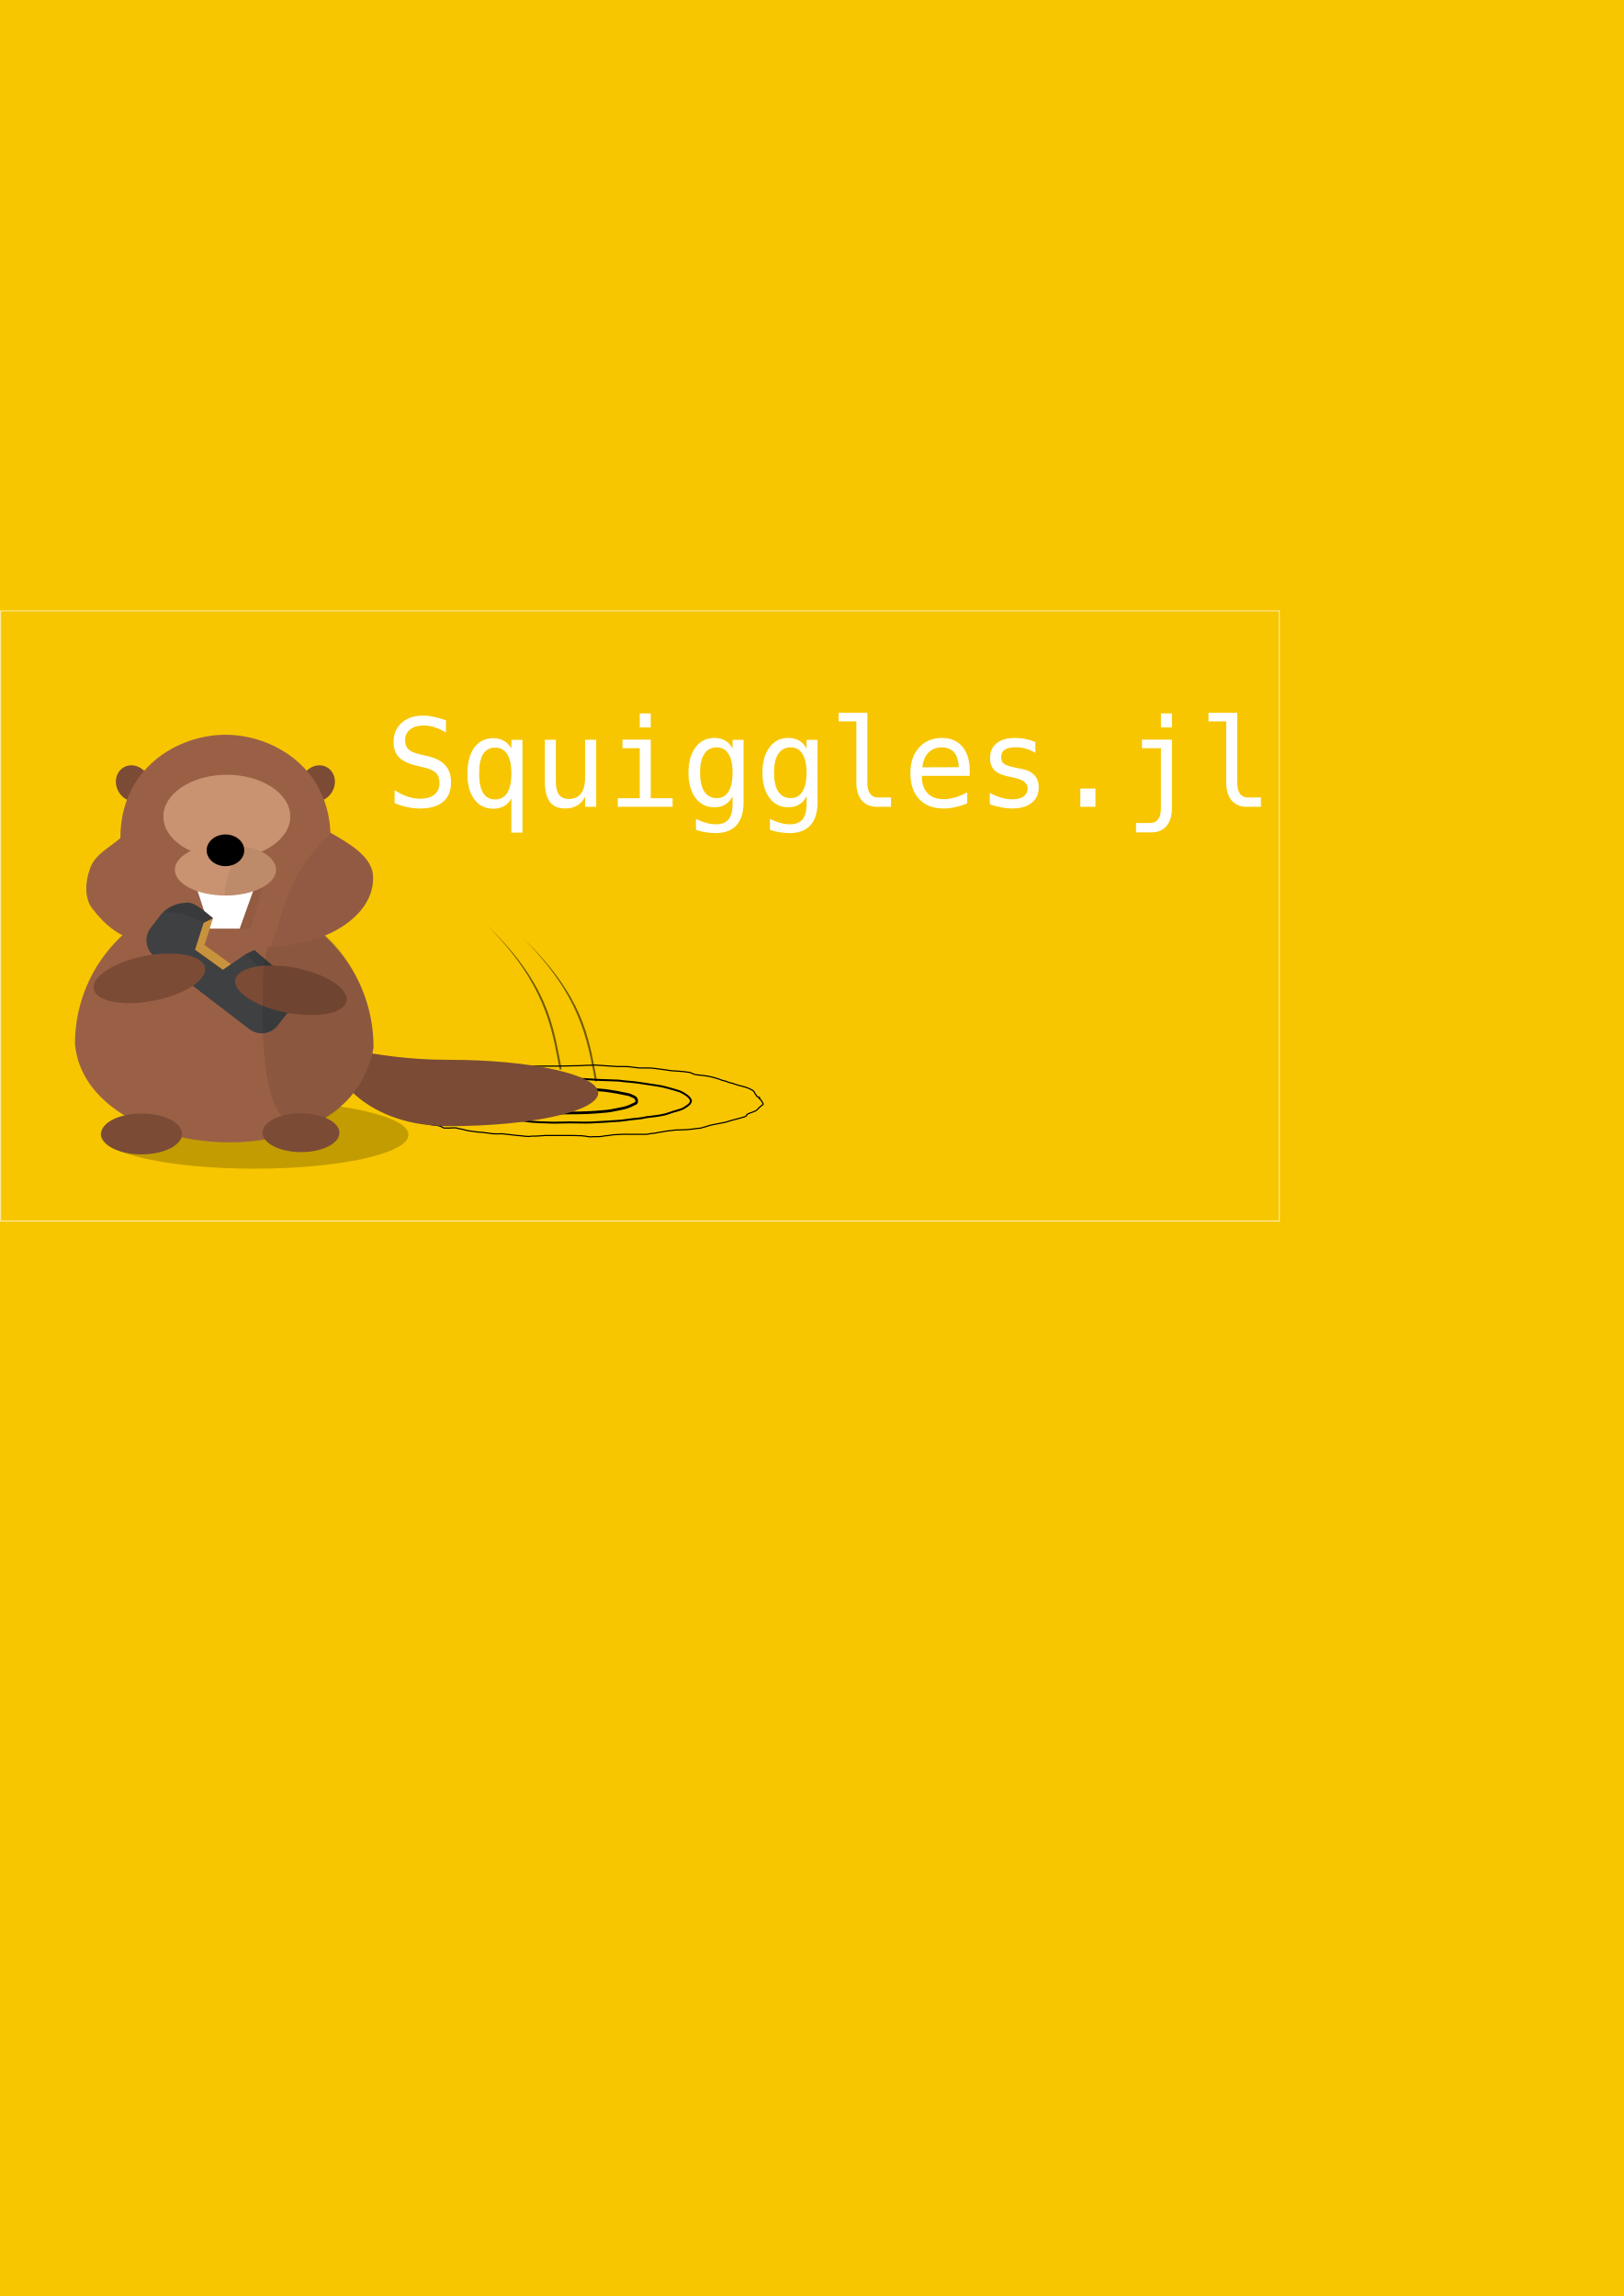
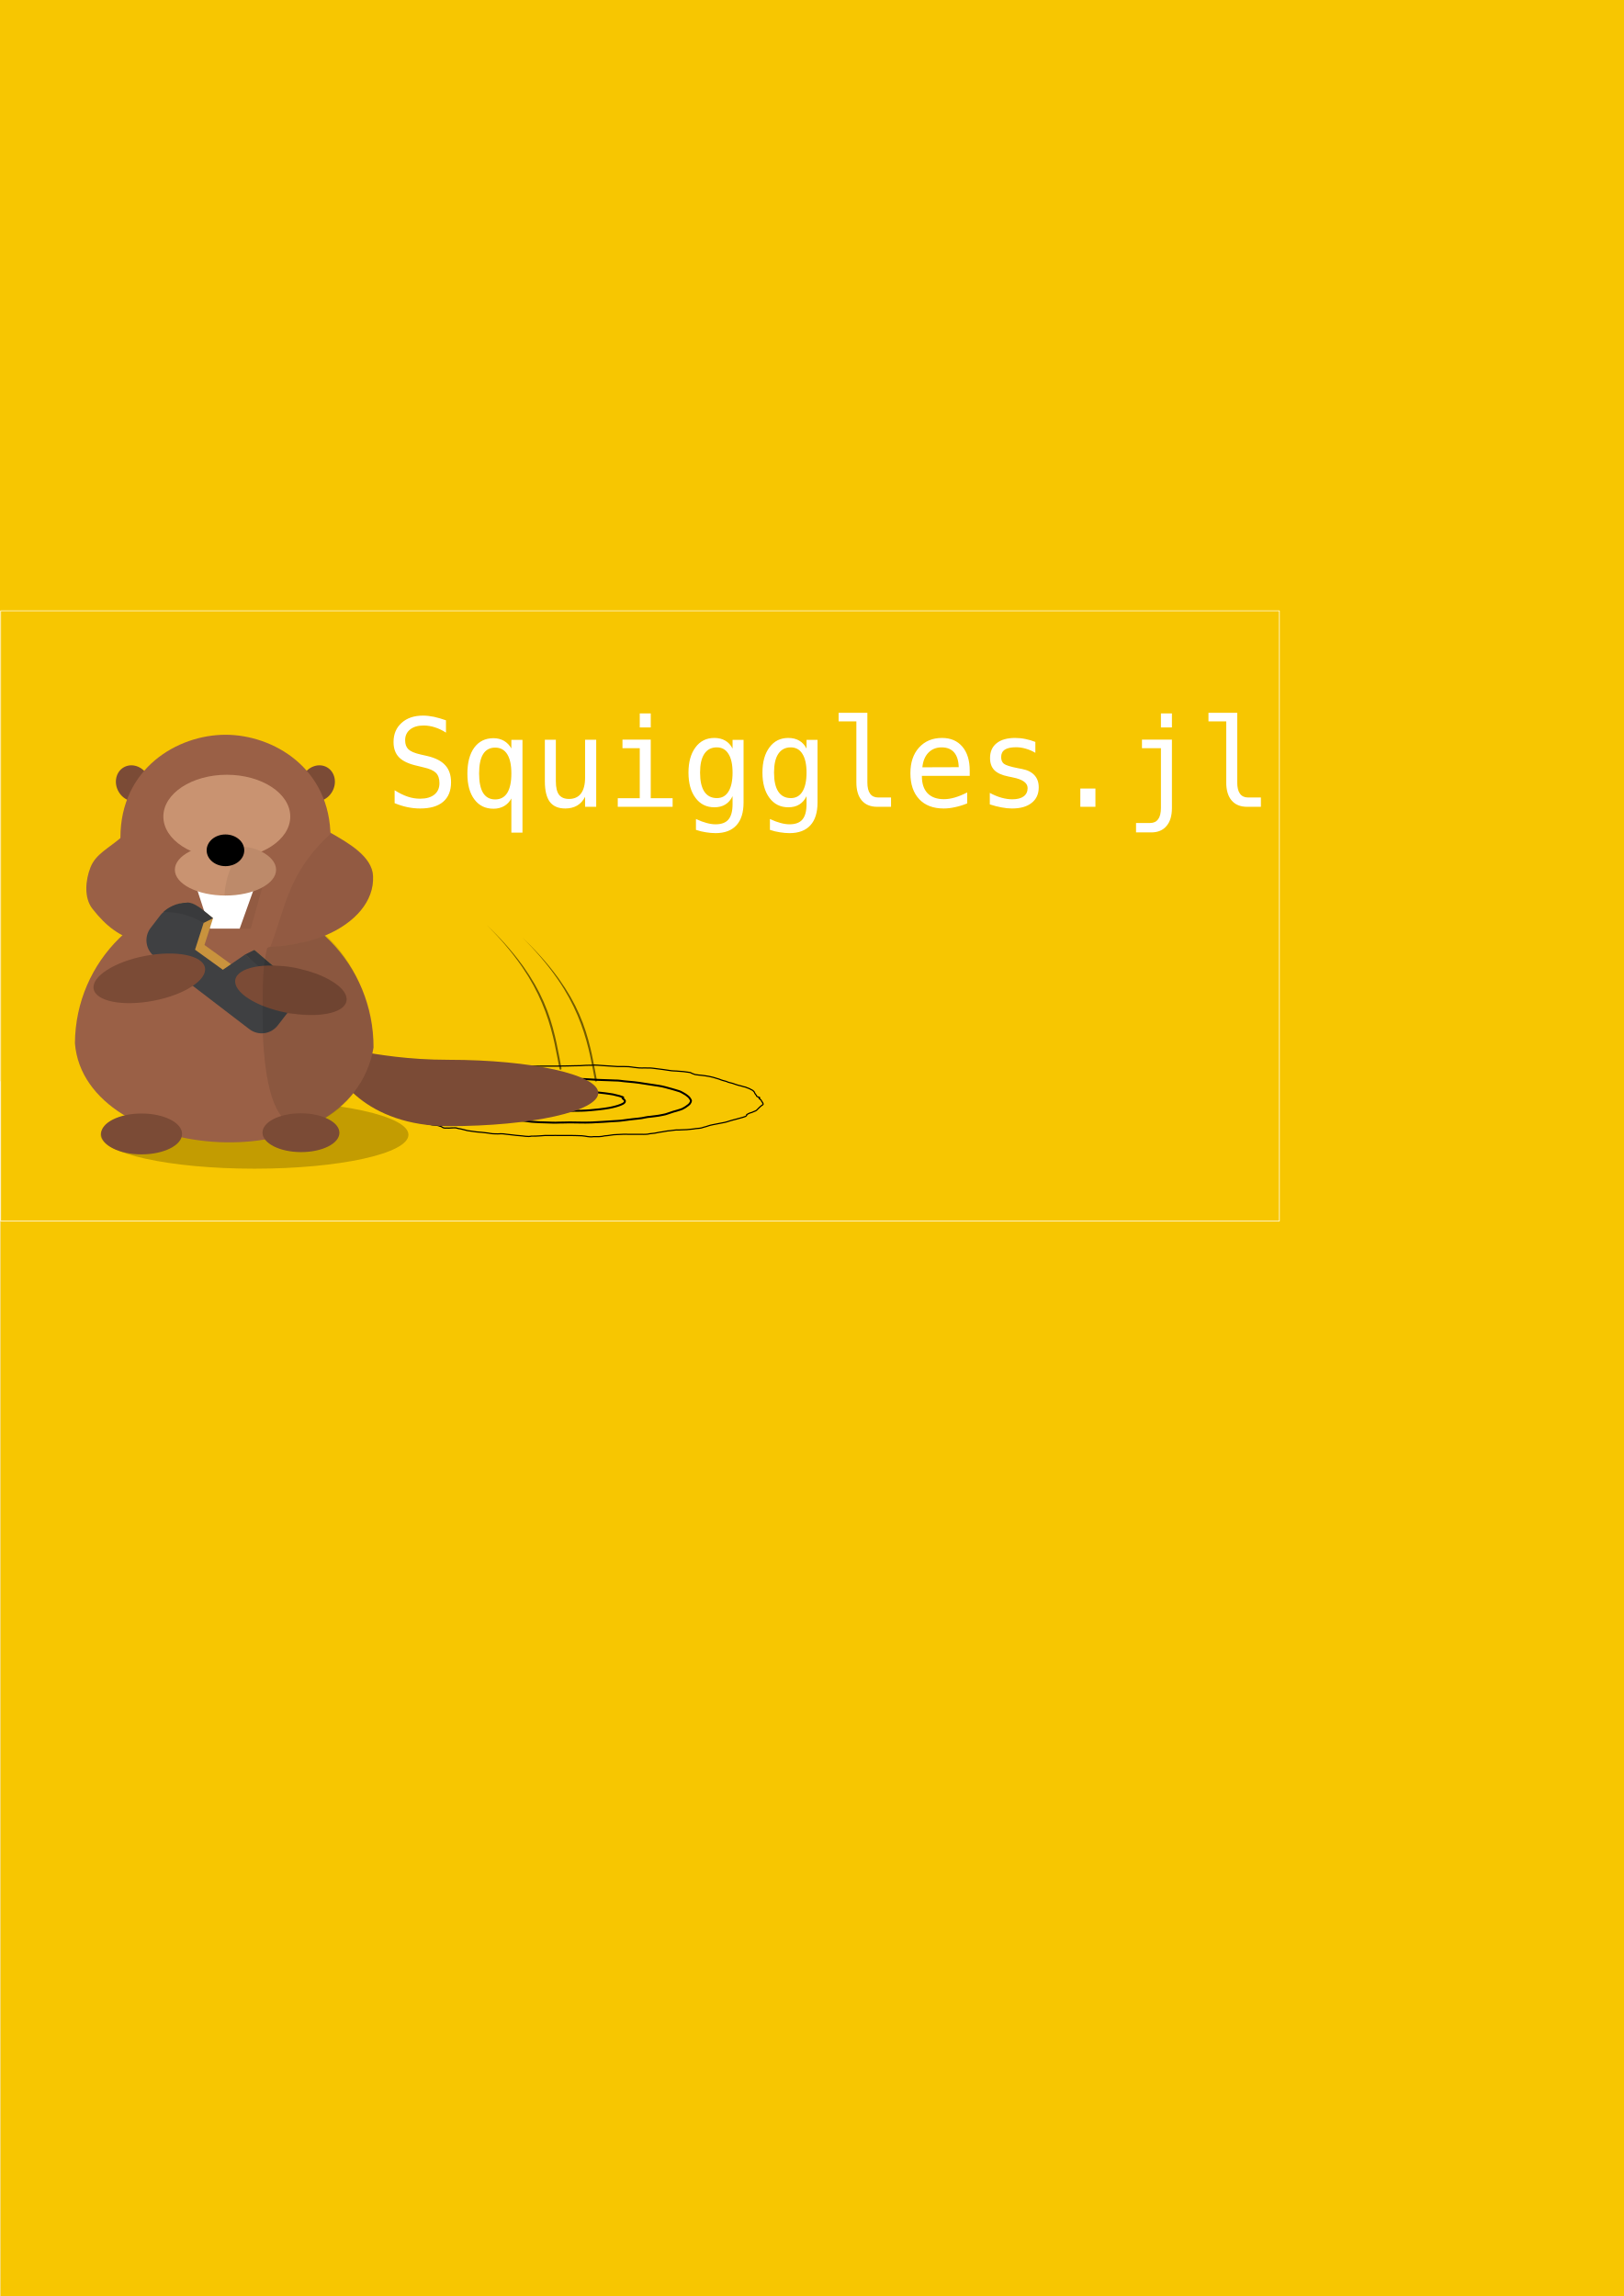
<svg xmlns="http://www.w3.org/2000/svg" id="svg42742" version="1.1" viewBox="0 0 210 297" height="297mm" width="210mm">
  <defs id="defs42739">
    </defs>
  <g id="layer1">
-     <rect style="fill:#f7c601;fill-opacity:1;stroke:none;stroke-width:1.716;stroke-linecap:round;stroke-linejoin:round;stroke-miterlimit:4;stroke-dasharray:none" id="rect36773" width="210.309" height="160.447" x="-0.154" y="136.702" />
+     <rect style="fill:#f7c601;fill-opacity:1;stroke:none;stroke-width:1.716;stroke-linecap:round;stroke-linejoin:round;stroke-miterlimit:4;stroke-dasharray:none" id="rect36773" width="210.309" height="160.447" x="0.053" y="136.702" />
    <ellipse style="opacity:0.211;fill:#000001;fill-opacity:1;stroke:none;stroke-width:0.814;stroke-linecap:round;stroke-linejoin:round;stroke-miterlimit:4;stroke-dasharray:none" id="path52019" cx="32.916" cy="146.786" rx="19.911" ry="4.39" />
    <rect style="fill:#f7c601;fill-opacity:1;stroke:none;stroke-width:1.603;stroke-linecap:round;stroke-linejoin:round;stroke-miterlimit:4;stroke-dasharray:none" id="rect36773-8" width="210.309" height="140.01" x="-0.154" y="-0.148" />
    <path style="opacity:1;fill:none;fill-opacity:1;stroke:#000000;stroke-width:0.25;stroke-linecap:round;stroke-linejoin:round;stroke-miterlimit:4;stroke-dasharray:none;stroke-opacity:1" id="path41052-1" d="m 89.371,142.398 c 0,0.092 -0.059,0.182 -0.107,0.271 -0.029,0.094 -0.148,0.187 -0.246,0.277 -0.115,0.085 -0.212,0.166 -0.341,0.246 -0.145,0.084 -0.254,0.164 -0.426,0.243 -0.152,0.085 -0.572,0.186 -0.799,0.267 -0.348,0.078 -0.419,0.125 -0.606,0.181 -0.305,0.077 -0.346,0.137 -0.604,0.202 -0.192,0.081 -0.682,0.157 -1.046,0.231 -0.331,0.063 -0.746,0.084 -1.089,0.141 -0.424,0.015 -0.771,0.131 -1.112,0.179 -0.461,0.075 -0.67,0.073 -1.026,0.117 -0.391,0.028 -0.954,0.133 -1.385,0.176 -0.514,0.075 -0.926,0.074 -1.325,0.105 -0.553,0.032 -0.847,0.059 -1.257,0.083 -0.492,0.027 -1.011,0.063 -1.482,0.08 -0.554,0.032 -0.982,0.007 -1.45,0.01 -0.472,0.004 -0.855,-0.02 -1.401,-0.02 -0.509,0 -0.934,0.035 -1.431,0.026 -0.445,0.03 -1.034,-6.9e-4 -1.543,-0.019 -0.478,0.004 -1.122,-0.042 -1.592,-0.067 -0.57,-0.026 -0.676,-0.085 -1.073,-0.113 -0.354,-0.072 -1.024,-0.086 -1.494,-0.129 -0.455,-0.049 -0.827,-0.05 -1.215,-0.093 -0.415,-0.016 -1.052,-0.053 -1.425,-0.104 -0.556,-2.9e-4 -0.552,-0.109 -0.822,-0.153 -0.341,-0.086 -0.809,-0.118 -1.131,-0.18 -0.397,-0.056 -0.447,-0.103 -0.7,-0.162 -0.223,-0.067 -0.464,-0.153 -0.746,-0.235 -0.14,-0.087 -0.521,-0.177 -0.783,-0.274 -0.162,-0.08 -0.263,-0.145 -0.461,-0.238 -0.031,-0.072 -0.676,-0.22 -0.866,-0.334 -0.312,-0.05 -0.15,-0.073 -0.202,-0.119 -0.127,-0.083 -0.193,-0.216 -0.223,-0.322 -0.027,-0.097 -0.025,-0.197 -0.025,-0.289 0,-0.092 0.084,-0.215 0.132,-0.304 0.099,-0.106 0.221,-0.152 0.291,-0.224 0.194,-0.074 0.03,-0.137 0.126,-0.205 0.029,-0.104 0.494,-0.212 0.708,-0.312 0.298,-0.066 0.293,-0.131 0.453,-0.193 0.217,-0.085 0.499,-0.164 0.747,-0.24 0.293,-0.077 0.435,-0.14 0.7,-0.206 0.249,-0.074 0.616,-0.13 0.953,-0.199 0.318,-0.049 0.698,-0.126 1.049,-0.185 0.379,-0.056 0.686,-0.112 1.047,-0.163 0.377,-0.054 0.876,-0.103 1.278,-0.149 0.481,-0.043 0.788,-0.091 1.173,-0.128 0.456,-0.048 0.964,-0.07 1.394,-0.102 0.54,-0.025 0.564,-0.071 0.981,-0.096 0.261,-0.043 1.104,-0.06 1.696,-0.078 0.489,-0.02 0.842,-0.004 1.335,-0.009 0.501,-0.005 1.202,0.003 1.705,0.003 0.509,0 1.013,-0.018 1.509,-0.009 0.497,-0.014 0.901,0.045 1.382,0.061 0.424,0.042 0.904,0.04 1.396,0.066 0.393,0.027 1.082,0.022 1.562,0.057 0.505,-0.005 0.833,0.069 1.229,0.106 0.432,0.044 0.851,0.071 1.247,0.116 0.417,0.035 0.755,0.105 1.122,0.156 0.363,0.065 0.974,0.142 1.325,0.201 0.495,0.079 0.472,0.062 0.718,0.109 0.288,0.037 0.519,0.101 0.818,0.172 0.196,0.048 0.613,0.159 0.904,0.246 0.224,0.075 0.595,0.162 0.819,0.246 0.275,0.072 0.363,0.15 0.515,0.222 0.183,0.093 0.286,0.161 0.416,0.243 0.107,0.089 0.268,0.187 0.366,0.281 0.093,0.09 0.165,0.175 0.212,0.262 0.048,0.089 0.121,0.18 0.121,0.272 z" />
    <path style="opacity:1;fill:none;fill-opacity:1;stroke:#000000;stroke-width:0.15;stroke-linecap:round;stroke-linejoin:round;stroke-miterlimit:4;stroke-dasharray:none;stroke-opacity:1" id="path41052-1-7" d="m 98.484,142.393 c 0,0.095 0.205,0.236 0.172,0.33 0.169,0.163 -0.184,0.267 -0.278,0.384 -0.136,0.104 -0.231,0.225 -0.316,0.301 -0.17,0.138 -0.115,0.138 -0.206,0.204 -0.092,0.102 -0.487,0.207 -0.658,0.302 -0.306,0.073 -0.359,0.133 -0.48,0.191 -0.282,0.084 -0.037,0.155 -0.199,0.223 -0.011,0.13 -0.784,0.282 -1.104,0.388 -0.386,0.116 -0.398,0.098 -0.579,0.152 -0.298,0.06 -0.532,0.171 -0.798,0.24 -0.304,0.098 -0.324,0.072 -0.616,0.139 -0.148,0.019 -0.859,0.169 -1.27,0.248 -0.39,0.059 -0.793,0.253 -1.109,0.307 -0.47,0.188 -0.745,0.141 -1.04,0.186 -0.485,0.093 -0.884,0.094 -1.208,0.138 -0.561,0.042 -0.659,0.004 -0.975,0.041 -0.435,-0.03 -0.788,0.06 -1.196,0.102 -0.415,0.013 -0.845,0.145 -1.285,0.185 -0.426,0.099 -0.883,0.172 -1.337,0.205 -0.448,0.129 -1.023,0.049 -1.488,0.073 -0.546,0.009 -0.798,-0.016 -1.236,-2e-4 -0.432,-0.039 -1.009,0.015 -1.525,0.031 -0.491,-0.005 -1.03,0.15 -1.532,0.164 -0.536,0.133 -0.976,0.111 -1.47,0.105 -0.511,0.091 -0.984,-0.08 -1.51,-0.116 -0.509,-0.035 -1.439,-0.035 -1.976,-0.035 -0.528,0 -0.99,7.8e-4 -1.508,-0.005 -0.478,-0.002 -0.764,0.018 -1.293,0.006 -0.303,0.019 -1.14,0.105 -1.739,0.082 -0.445,0.117 -1.047,-0.038 -1.562,-0.065 -0.484,-0.02 -1.202,-0.149 -1.677,-0.179 -0.626,-0.121 -1,-0.022 -1.381,-0.051 -0.607,0.001 -0.788,-0.092 -1.162,-0.124 -0.459,-0.07 -0.906,-0.087 -1.327,-0.129 -0.456,-0.051 -0.735,-0.115 -1.135,-0.16 -0.354,-0.08 -0.833,-0.231 -1.256,-0.286 -0.362,-0.18 -1.065,5.1e-4 -1.45,-0.055 -0.56,0.065 -0.566,-0.184 -0.847,-0.228 -0.345,-0.155 -0.704,-0.122 -1.041,-0.182 -0.337,-0.067 -0.615,-0.137 -0.933,-0.2 -0.282,-0.082 -0.786,-0.131 -1.097,-0.201 -0.381,-0.053 -0.448,-0.098 -0.685,-0.157 -0.241,-0.056 -0.293,-0.144 -0.56,-0.22 -0.06,-0.093 -0.467,-0.26 -0.773,-0.364 -0.077,-0.155 -0.267,-0.14 -0.519,-0.236 -0.002,-0.057 -0.517,-0.246 -0.777,-0.36 -0.137,-0.106 -0.345,-0.102 -0.507,-0.181 -0.15,-0.02 -0.366,-0.164 -0.498,-0.244 -0.172,-0.073 -0.192,-0.126 -0.274,-0.189 -0.096,-0.077 -0.2,-0.137 -0.269,-0.215 -0.092,-0.067 -0.071,-0.083 -0.105,-0.17 -0.037,-0.095 0.005,-0.32 0.005,-0.411 0,-0.095 0.006,-0.15 0.038,-0.243 0.025,-0.064 0.008,-0.129 0.083,-0.232 5.78e-4,-0.036 0.2,-0.347 0.331,-0.459 0.09,-0.188 0.266,-0.132 0.365,-0.201 0.2,-0.066 0.265,-0.199 0.392,-0.272 0.177,-0.13 0.253,-0.114 0.41,-0.189 0.16,-0.051 0.532,-0.142 0.752,-0.229 0.309,-0.031 0.317,-0.188 0.506,-0.255 0.198,-0.135 0.43,-0.242 0.69,-0.32 0.212,-0.159 0.461,-0.255 0.75,-0.33 0.218,-0.176 0.614,-0.128 0.936,-0.2 0.311,-0.044 0.647,-0.099 0.971,-0.162 0.349,-0.029 0.464,-0.158 0.8,-0.215 0.218,-0.105 0.841,-0.051 1.268,-0.113 0.39,0.03 0.897,-0.087 1.274,-0.135 0.502,-0.028 0.731,-0.035 1.074,-0.075 0.447,0.004 0.794,-0.175 1.191,-0.218 0.43,-0.131 0.813,-0.137 1.236,-0.176 0.425,-0.092 0.92,-0.078 1.372,-0.111 0.476,-0.034 0.848,-0.071 1.298,-0.098 0.44,-0.037 0.879,-0.088 1.368,-0.109 0.422,-0.057 1.078,-0.031 1.596,-0.044 0.539,-0.004 0.918,-0.036 1.393,-0.043 0.486,-0.022 1.11,-0.016 1.627,-0.018 0.587,-0.006 0.622,-6.1e-4 1.104,8.1e-4 0.511,0.002 1.081,-0.026 1.627,-0.026 0.528,0 1.18,-0.042 1.701,-0.036 0.606,-0.039 0.954,-0.064 1.424,-0.053 0.514,-0.066 1.179,0.037 1.682,0.055 0.607,0.027 0.874,0.066 1.316,0.086 0.478,0.055 1.003,0.005 1.49,0.034 0.488,-0.015 0.948,0.108 1.415,0.141 0.464,0.083 0.957,0.005 1.412,0.043 0.474,-0.027 0.865,0.065 1.299,0.108 0.424,0.032 0.983,0.144 1.417,0.194 0.483,0.098 0.878,0.061 1.255,0.11 0.477,0.018 0.879,0.078 1.239,0.13 0.482,0.029 0.37,0.167 0.701,0.221 0.16,0.142 1.071,0.157 1.516,0.24 0.441,0.056 0.557,0.101 0.847,0.161 0.3,0.057 0.63,0.198 0.955,0.274 0.268,0.127 0.619,0.215 0.917,0.293 0.269,0.137 0.564,0.179 0.826,0.255 0.263,0.103 0.304,0.108 0.537,0.183 0.105,0.056 0.603,0.142 0.872,0.244 0.224,0.025 0.304,0.075 0.491,0.159 0.115,0.013 0.433,0.176 0.626,0.288 0.155,0.059 0.15,0.151 0.281,0.248 0.002,0.079 0.149,0.324 0.282,0.447 -0.045,0.189 0.294,0.174 0.4,0.259 0.137,0.04 -0.131,0.033 -0.092,0.091 0.059,0.086 0.332,0.25 0.332,0.338 z" />
-     <path style="opacity:1;fill:none;fill-opacity:1;stroke:#000000;stroke-width:0.35;stroke-linecap:round;stroke-linejoin:round;stroke-miterlimit:4;stroke-dasharray:none;stroke-opacity:1" id="path41052" d="m 82.334,142.392 c 0,0.072 0.027,0.161 -0.026,0.23 -0.008,0.089 -0.238,0.154 -0.354,0.226 -0.178,0.056 -0.237,0.119 -0.351,0.17 -0.183,0.072 -0.269,0.119 -0.437,0.173 -0.175,0.065 -0.42,0.124 -0.654,0.179 -0.238,0.056 -0.517,0.108 -0.774,0.155 -0.301,0.05 -0.455,0.102 -0.729,0.141 -0.254,0.059 -0.715,0.087 -1.058,0.121 -0.381,0.035 -0.611,0.055 -0.929,0.077 -0.35,0.024 -0.725,0.046 -1.093,0.061 -0.384,0.017 -0.719,0.025 -1.1,0.032 -0.38,0.007 -0.791,0.011 -1.2,0.011 -0.401,0 -0.817,0.006 -1.203,-0.003 -0.401,0.002 -0.793,-0.008 -1.154,-0.025 -0.397,-0.002 -0.742,-0.039 -1.075,-0.065 -0.376,-0.025 -0.673,-0.058 -0.982,-0.091 -0.335,-0.037 -0.616,-0.071 -0.904,-0.112 -0.293,-0.042 -0.573,-0.087 -0.836,-0.135 -0.261,-0.048 -0.445,-0.1 -0.673,-0.154 -0.184,-0.059 -0.484,-0.129 -0.69,-0.195 -0.19,-0.065 -0.343,-0.121 -0.488,-0.183 -0.14,-0.064 -0.281,-0.13 -0.384,-0.197 -0.106,-0.066 -0.195,-0.129 -0.247,-0.196 -0.053,-0.069 -0.062,-0.141 -0.062,-0.214 0,-0.072 0.027,-0.145 0.08,-0.215 0.053,-0.071 0.105,-0.148 0.206,-0.214 0.08,-0.079 0.261,-0.13 0.416,-0.195 0.168,-0.053 0.313,-0.106 0.493,-0.162 0.195,-0.047 0.433,-0.105 0.658,-0.158 0.255,-0.043 0.453,-0.1 0.701,-0.146 0.263,-0.049 0.529,-0.105 0.822,-0.147 0.285,-0.053 0.549,-0.079 0.876,-0.115 0.278,-0.033 0.663,-0.074 1.034,-0.102 0.323,-0.031 0.701,-0.052 1.082,-0.07 0.351,-0.02 0.795,-0.03 1.189,-0.038 0.392,-0.008 0.771,-0.016 1.163,-0.016 0.401,0 0.728,0.011 1.114,0.02 0.342,0.016 0.81,0.024 1.199,0.044 0.368,0.018 0.74,0.039 1.086,0.066 0.356,0.024 0.736,0.056 1.053,0.09 0.364,0.032 0.551,0.075 0.824,0.113 0.27,0.05 0.616,0.091 0.888,0.14 0.275,0.049 0.572,0.111 0.793,0.162 0.278,0.062 0.458,0.079 0.624,0.128 0.245,0.035 0.354,0.121 0.481,0.176 0.178,0.079 0.271,0.114 0.36,0.175 0.126,0.069 0.177,0.154 0.217,0.235 0.036,0.074 0.044,0.145 0.044,0.223 z" />
+     <path style="opacity:1;fill:none;fill-opacity:1;stroke:#000000;stroke-width:0.25;stroke-linecap:round;stroke-linejoin:round;stroke-miterlimit:4;stroke-dasharray:none;stroke-opacity:1" id="path1065" d="m 80.827,142.417 c 0,0.09 -0.017,0.161 -0.113,0.246 -0.079,0.088 -0.271,0.173 -0.461,0.253 -0.203,0.077 -0.406,0.147 -0.654,0.213 -0.268,0.07 -0.514,0.132 -0.834,0.19 -0.301,0.061 -0.882,0.134 -1.278,0.181 -0.521,0.06 -0.76,0.083 -1.116,0.11 -0.495,0.041 -0.708,0.055 -1.148,0.069 -0.449,0.014 -1.069,0.019 -1.596,0.019 -0.497,0 -1.087,-0.048 -1.555,-0.065 -0.536,-0.055 -0.968,-0.012 -1.363,-0.04 -0.511,-0.001 -0.74,-0.083 -1.084,-0.122 -0.373,-0.066 -0.877,-0.059 -1.203,-0.115 -0.413,-0.013 -0.688,-0.104 -0.912,-0.165 -0.366,-0.058 -0.433,-0.123 -0.576,-0.19 -0.234,-0.093 -0.417,-0.18 -0.488,-0.286 -0.066,-0.098 -0.069,-0.232 -0.069,-0.334 0,-0.09 0.086,-0.218 0.184,-0.302 0.125,-0.119 0.299,-0.113 0.464,-0.183 0.25,-0.034 0.384,-0.121 0.621,-0.186 0.267,-0.05 0.396,-0.143 0.725,-0.205 0.204,-0.072 0.917,-0.168 1.371,-0.222 0.493,-0.079 0.67,-0.086 1.046,-0.113 0.397,-0.042 0.897,-0.02 1.388,-0.03 0.469,-0.01 0.706,-0.002 1.203,-0.002 0.497,0 1,-0.021 1.476,-0.004 0.486,-0.013 0.815,0.039 1.254,0.071 0.367,0.034 1.048,0.087 1.483,0.139 0.465,0.052 0.867,0.094 1.178,0.146 0.453,0.051 0.614,0.107 0.841,0.162 0.331,0.07 0.662,0.161 0.834,0.23 0.351,0.097 0.018,0.122 0.075,0.186 0.088,0.1 0.308,0.225 0.308,0.348 z" />
    <g id="g73804">
      <path id="path32015" style="fill:#7b4b36;stroke-width:0.091;stroke-linecap:round;stroke-linejoin:round" d="m 77.374,141.382 c -1e-5,2.37 -8.662,4.292 -19.347,4.292 -10.685,0 -15.114,-6.614 -15.114,-8.984 -2e-5,-2.37 4.429,0.4 15.114,0.4 10.685,0 19.347,1.922 19.347,4.292 z" />
      <g id="g73777">
        <path id="path13676" style="fill:#9a6046;stroke-width:0.071;stroke-linecap:round;stroke-linejoin:round" d="m 29.119,115.894 c 10.665,0.155 19.257,8.944 19.192,19.63 -3.02,17.728 -37.345,15.038 -38.621,-0.562 0.066,-10.686 8.765,-19.224 19.43,-19.069 z" />
        <path id="path13676-7" style="opacity:0.1;fill:#000003;fill-opacity:1;stroke-width:0.042;stroke-linecap:round;stroke-linejoin:round" d="m 38.46,119.28 c 4.119,0.101 9.74,7.753 9.826,16.077 -0.633,5.926 -6.357,10.616 -9.78,10.262 -3.263,-0.337 -4.213,-5.906 -4.508,-11.631 0.031,-8.052 -0.57,-14.831 4.461,-14.708 z" />
        <g id="g13652" transform="matrix(0.7820985,0,0,0.7820985,-35.39942,51.73732)">
          <ellipse style="fill:#7b4b36;fill-opacity:1;stroke:none;stroke-width:0.095;stroke-linecap:round;stroke-linejoin:round" id="path11128" cx="26.536" cy="88.55" rx="2.747" ry="3.067" transform="rotate(-30)" />
          <ellipse style="fill:#7b4b36;fill-opacity:1;stroke:none;stroke-width:0.095;stroke-linecap:round;stroke-linejoin:round" id="path11128-5" cx="-116.419" cy="6.014" rx="2.747" ry="3.067" transform="matrix(-0.8660254,-0.5,-0.5,0.8660254,0,0)" />
          <path id="path2615" style="fill:#9a6046;fill-opacity:1;stroke-width:0.185;stroke-linecap:round;stroke-linejoin:round" d="m 99.919,72.388 c 0,5.727 -4.271,11.935 -6.94,15.122 -1.335,1.594 -2.924,2.883 -4.689,3.774 -1.765,0.891 -3.706,1.384 -5.742,1.384 -2.037,0 -3.977,-0.493 -5.742,-1.384 -1.765,-0.891 -3.355,-2.181 -4.689,-3.774 -2.67,-3.187 -6.94,-9.396 -6.94,-15.122 0,-11.454 9.439,-17.015 17.372,-17.015 7.933,0 17.372,5.561 17.372,17.015 z" />
          <path id="path2615-5" style="fill:#9a6046;fill-opacity:1;stroke-width:0.161;stroke-linecap:round;stroke-linejoin:round" d="m 106.953,78.76 c 0.204,4.152 -3.027,7.735 -7.772,9.752 -4.746,2.017 -10.491,2.177 -16.883,2.177 -12.785,-10e-7 -17.116,-0.579 -21.77,-6.56 -1.399,-1.798 -1.142,-4.709 -0.303,-6.827 0.875,-2.208 2.935,-3.099 5.105,-4.969 4.477,-3.858 10.576,-5.148 16.968,-5.148 6.392,0 12.467,1.422 17.753,4.471 2.86,1.65 6.741,3.806 6.903,7.104 z" />
          <path style="fill:#000000;fill-opacity:0.959;stroke:none;stroke-width:0.234px;stroke-linecap:butt;stroke-linejoin:miter;stroke-opacity:1;opacity:0.06" d="m 81.041,80.285 1.825,7.156 h 3.854 L 88.723,80.285 Z" id="path6812-9" />
          <path style="fill:#ffffff;fill-opacity:1;stroke:none;stroke-width:0.265px;stroke-linecap:butt;stroke-linejoin:miter;stroke-opacity:1" d="m 77.636,80.285 2.333,7.156 h 4.928 l 2.56,-7.156 z" id="path6812" />
          <ellipse style="fill:#c99371;fill-opacity:1;stroke:none;stroke-width:0.162;stroke-linecap:round;stroke-linejoin:round" id="path11412" cx="82.77" cy="68.903" rx="10.493" ry="6.913" />
          <g id="g6777" transform="translate(-0.6795122)">
            <ellipse style="fill:#c99371;fill-opacity:1;stroke-width:0.095;stroke-linecap:round;stroke-linejoin:round" id="path6569" cx="83.226" cy="77.7" rx="8.368" ry="4.267" />
            <ellipse style="fill:#000000;fill-opacity:1;stroke-width:0.072;stroke-linecap:round;stroke-linejoin:round" id="path6321" cx="83.226" cy="74.486" rx="3.11" ry="2.621" />
          </g>
          <path style="opacity:0.06;fill:#050001;fill-opacity:1;stroke:none;stroke-width:0.338px;stroke-linecap:butt;stroke-linejoin:miter;stroke-opacity:1" d="m 82.379,81.914 c 0.945,0.122 2.9,-0.057 4.796,-0.666 1.173,-0.377 2.26,-0.931 3.012,-1.804 0.421,-0.488 0.702,-1.049 0.727,-1.744 -0.001,-1.24 -1.029,-2.255 -2.345,-2.968 -0.923,-0.499 -1.964,-0.754 -2.912,-0.805 -1.84,2.072 -3.059,4.634 -3.278,7.988 z" id="path62598" />
          <path style="opacity:0.06;fill:#090000;fill-opacity:1;stroke:none;stroke-width:0.338px;stroke-linecap:butt;stroke-linejoin:miter;stroke-opacity:1" d="m 100.05,71.656 c -7.311,6.605 -7.568,12.491 -10.106,18.848 3.495,-0.37 6.153,-0.704 9.237,-1.992 3.772,-1.738 5.77,-3.735 6.786,-5.635 0.792,-1.481 1.046,-2.829 0.986,-4.116 0.162,-2.05 -2.245,-4.431 -6.903,-7.104 z" id="path59455" />
        </g>
        <ellipse style="fill:#7b4b36;fill-opacity:1;stroke:none;stroke-width:0.134;stroke-linecap:round;stroke-linejoin:round" id="path33025" cx="18.309" cy="146.681" rx="5.239" ry="2.643" />
        <ellipse style="fill:#7b4b36;fill-opacity:1;stroke:none;stroke-width:0.127;stroke-linecap:round;stroke-linejoin:round" id="path33025-2" cx="39.417" cy="146.389" rx="4.974" ry="2.51" transform="rotate(0.1929948)" />
        <g id="g73629" transform="matrix(1.151343,0,0,1.151343,-4.287876,-18.94965)">
          <path id="rect66578-9" style="fill:#c9933d;fill-opacity:1;stroke:none;stroke-width:0.72;stroke-linecap:round;stroke-linejoin:round;stroke-miterlimit:4;stroke-dasharray:none;stroke-opacity:1" d="m 24.63,117.874 c -0.697,-0.009 -1.388,0.301 -1.846,0.899 l -1.076,1.404 c -0.772,1.007 -0.582,2.439 0.425,3.211 l 9.596,7.635 c 1.007,0.772 2.439,0.582 3.211,-0.425 l 1.075,-1.404 c 0.772,-1.007 0.582,-2.439 -0.425,-3.211 l -3.29,-2.803 -2.484,1.706 -3.125,-2.256 0.965,-3.009 -1.662,-1.273 c -0.409,-0.314 -0.889,-0.469 -1.365,-0.474 z" />
          <path id="rect66578" style="opacity:1;fill:#3f4042;fill-opacity:1;stroke:none;stroke-width:2.721;stroke-linecap:round;stroke-linejoin:round;stroke-miterlimit:4;stroke-dasharray:none;stroke-opacity:1" d="m 89.088,447.51 c -2.633,-0.033 -5.245,1.138 -6.977,3.398 l -4.066,5.305 c -2.917,3.807 -2.201,9.22 1.605,12.137 l 40.268,30.857 c 3.807,2.917 9.22,2.201 12.137,-1.605 l 4.064,-5.305 c 2.917,-3.807 2.201,-9.22 -1.605,-12.137 l -16.434,-12.594 -9.387,6.447 -11.811,-8.527 3.646,-11.371 -6.281,-4.812 c -1.546,-1.185 -3.359,-1.771 -5.16,-1.793 z" transform="scale(0.2645833)" />
          <path style="fill:#3f4042;fill-opacity:1;stroke:none;stroke-width:0.265px;stroke-linecap:butt;stroke-linejoin:miter;stroke-opacity:1" d="m 26.598,120.151 1.058,-0.529 c -1.026,-0.814 -2.072,-1.881 -3.027,-1.748 -1.073,0.012 -2.141,0.601 -2.529,1.044 z" id="path71780" />
          <path style="opacity:0.1;fill:#000000;fill-opacity:1;stroke:none;stroke-width:0.265px;stroke-linecap:butt;stroke-linejoin:miter;stroke-opacity:1" d="m 26.598,120.151 1.058,-0.529 c -1.026,-0.814 -2.072,-1.881 -3.027,-1.748 -1.073,0.012 -2.141,0.601 -2.529,1.044 1.339,0.018 2.743,0.195 4.497,1.232 z" id="path76182" />
        </g>
        <ellipse style="fill:#7b4b36;fill-opacity:1;stroke:none;stroke-width:0.076;stroke-linecap:round;stroke-linejoin:round" id="path33202" cx="-4.954" cy="127.921" rx="7.329" ry="2.951" transform="rotate(-10.89347)" />
        <path style="fill:#3f4042;stroke:none;stroke-width:0.265px;stroke-linecap:butt;stroke-linejoin:miter;stroke-opacity:1;fill-opacity:1" d="m 31.682,123.483 1.219,-0.609 3.788,3.227 -1.244,0.608 -3.762,-3.225" id="path73839" />
        <path style="fill:#040000;stroke:none;stroke-width:0.265px;stroke-linecap:butt;stroke-linejoin:miter;stroke-opacity:1;fill-opacity:1;opacity:0.1" d="m 31.682,123.483 1.219,-0.609 3.788,3.227 -1.244,0.608 -3.762,-3.225" id="path77112" />
        <ellipse style="fill:#7b4b36;fill-opacity:1;stroke:none;stroke-width:0.076;stroke-linecap:round;stroke-linejoin:round" id="path33202-3" cx="-61.163" cy="118.687" rx="7.329" ry="2.951" transform="matrix(-0.9819803,-0.1889834,-0.1889834,0.9819803,0,0)" />
      </g>
    </g>
    <path style="opacity:0.534;fill:#000000;fill-rule:nonzero;stroke:none;stroke-width:1.468;stroke-linecap:butt;stroke-linejoin:miter;stroke-miterlimit:4;stroke-dasharray:none;stroke-opacity:1" d="m 72.621,138.227 c -0.098,-0.528 -0.387,-2.143 -0.654,-3.359 -0.059,-0.27 -0.124,-0.556 -0.196,-0.851 -0.348,-1.443 -0.791,-2.901 -1.444,-4.395 -0.659,-1.508 -1.517,-3.024 -2.645,-4.603 -0.03,-0.041 -0.06,-0.083 -0.091,-0.126 -1.499,-2.074 -3.201,-3.862 -4.639,-5.245 1.419,1.417 3.061,3.228 4.514,5.333 0.03,0.043 0.059,0.086 0.087,0.127 1.086,1.591 1.901,3.122 2.534,4.616 0.632,1.49 1.077,2.915 1.429,4.354 0.072,0.293 0.137,0.576 0.196,0.845 0.266,1.211 0.554,2.819 0.652,3.351 a 0.13,0.13 90 0 0 0.255,-0.047 z" id="path33890-6" />
    <path style="opacity:0.534;fill:#000000;fill-rule:nonzero;stroke:none;stroke-width:1.457;stroke-linecap:butt;stroke-linejoin:miter;stroke-miterlimit:4;stroke-dasharray:none;stroke-opacity:1" d="m 77.204,139.76 c -0.097,-0.525 -0.384,-2.128 -0.649,-3.335 -0.059,-0.268 -0.124,-0.552 -0.194,-0.845 -0.346,-1.433 -0.785,-2.88 -1.434,-4.363 -0.654,-1.497 -1.506,-3.002 -2.626,-4.569 -0.029,-0.041 -0.059,-0.083 -0.09,-0.125 -1.488,-2.059 -3.178,-3.834 -4.605,-5.207 1.409,1.407 3.039,3.204 4.482,5.294 0.029,0.043 0.058,0.085 0.087,0.126 1.079,1.579 1.887,3.099 2.516,4.583 0.627,1.479 1.069,2.894 1.418,4.322 0.071,0.291 0.136,0.572 0.195,0.839 0.264,1.202 0.55,2.798 0.648,3.327 a 0.129,0.129 90 0 0 0.253,-0.047 z" id="path33890-06" />
    <text xml:space="preserve" style="font-style:normal;font-variant:normal;font-weight:normal;font-stretch:normal;font-size:15.891px;line-height:1.25;font-family:Roboto;-inkscape-font-specification:Roboto;stroke-width:0.397" x="49.822" y="104.365" id="text82701">
      <tspan id="tspan82699" style="font-style:normal;font-variant:normal;font-weight:normal;font-stretch:normal;font-family:monospace;-inkscape-font-specification:monospace;fill:#ffffff;fill-opacity:1;stroke-width:0.397" x="49.822" y="104.365">Squiggles.jl</tspan>
    </text>
    <rect style="opacity:1;fill:none;fill-opacity:1;stroke:#ffffff;stroke-width:0.086;stroke-linecap:round;stroke-linejoin:round;stroke-miterlimit:4;stroke-dasharray:none;stroke-opacity:1" id="rect89301" width="165.378" height="78.945" x="0.089" y="79.01" />
    <path style="opacity:0.1;fill:#000001;fill-opacity:1;stroke:none;stroke-width:0.265px;stroke-linecap:butt;stroke-linejoin:miter;stroke-opacity:1" d="m 34.015,133.621 c 0.921,0.034 1.607,-0.624 2.359,-1.585 0.212,-0.271 0.457,-0.65 0.78,-0.94 0.209,0.007 0.408,-0.016 0.594,0.006 1.693,0.201 2.889,0.194 3.695,0.123 2.634,-0.233 3.319,-1.191 3.365,-1.895 -0.006,-0.786 -0.506,-1.388 -1.237,-1.944 -1.164,-0.887 -2.56,-1.444 -3.82,-1.797 -0.782,-0.176 -1.416,-0.428 -1.979,-0.489 -0.42,-0.045 -0.789,-0.127 -1.122,-0.137 -0.39,-0.011 -1.334,0.019 -1.533,-0.174 -0.846,-0.749 -0.615,-0.614 -0.863,-0.734 -0.387,2.315 -0.259,6.838 -0.239,9.566 z" id="path2835" />
  </g>
</svg>
